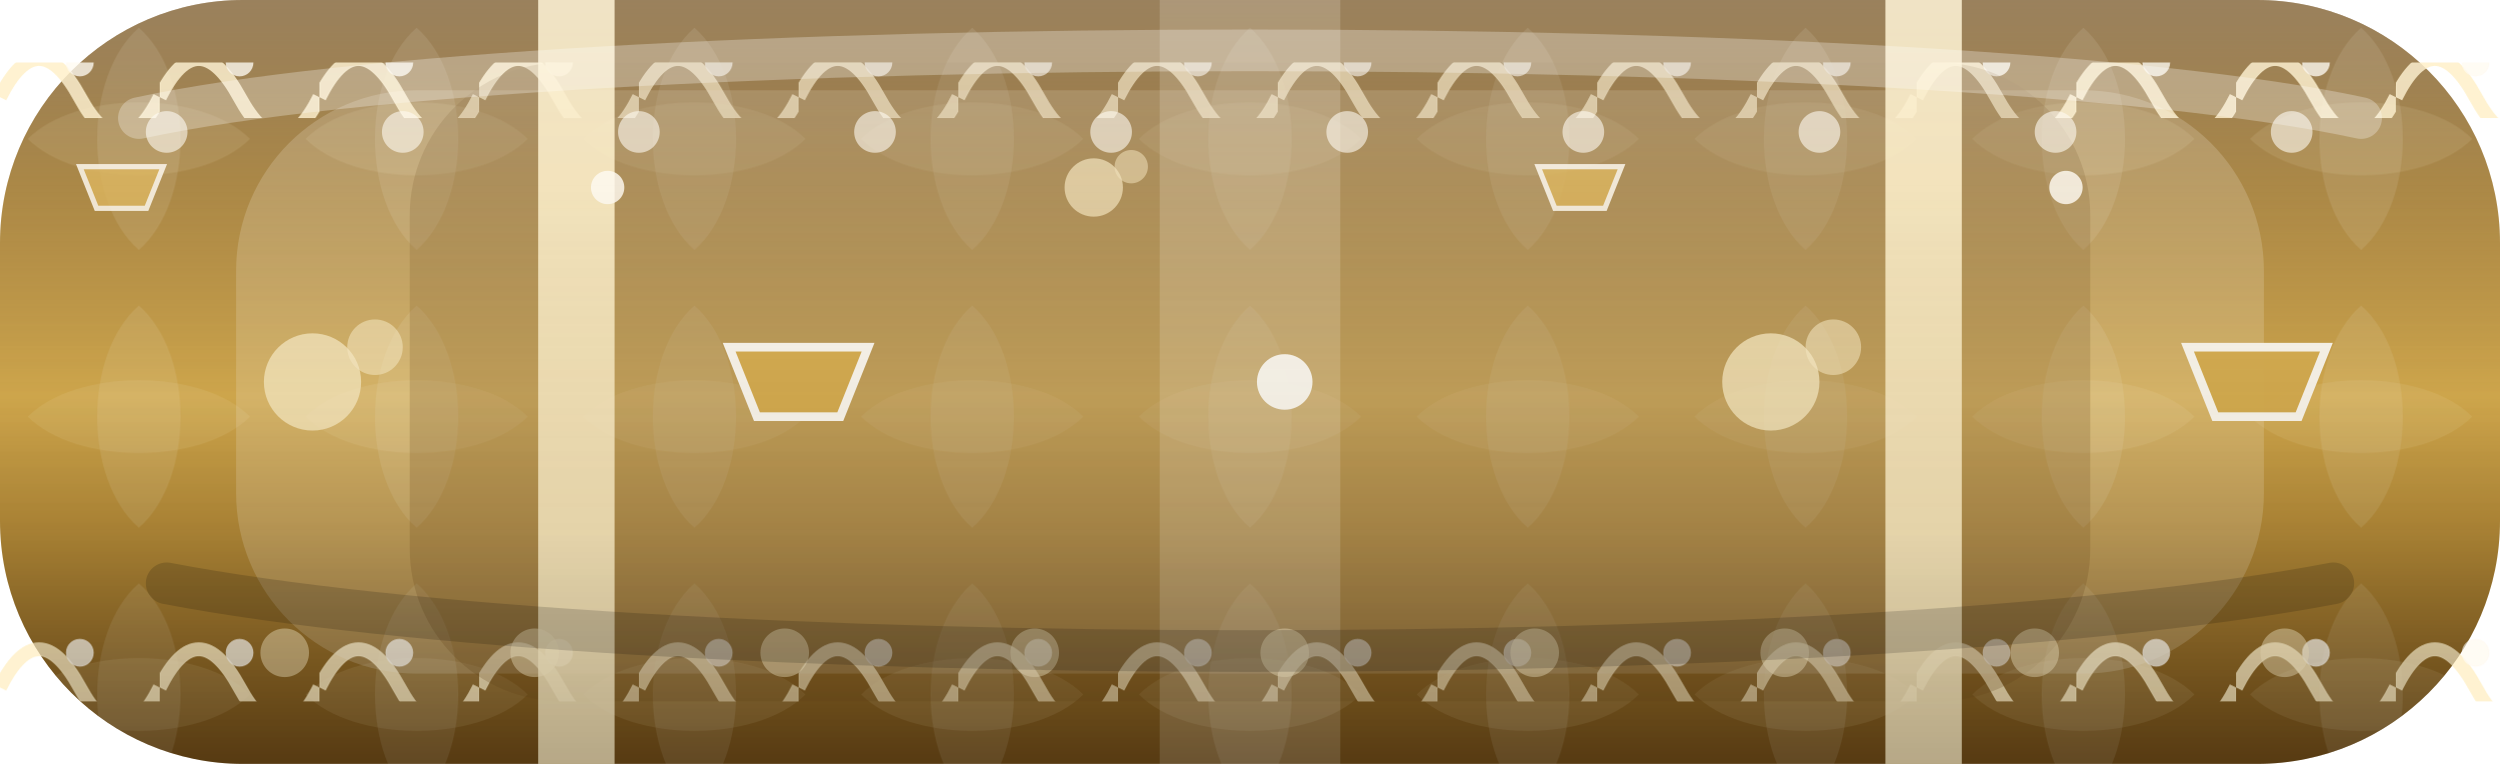
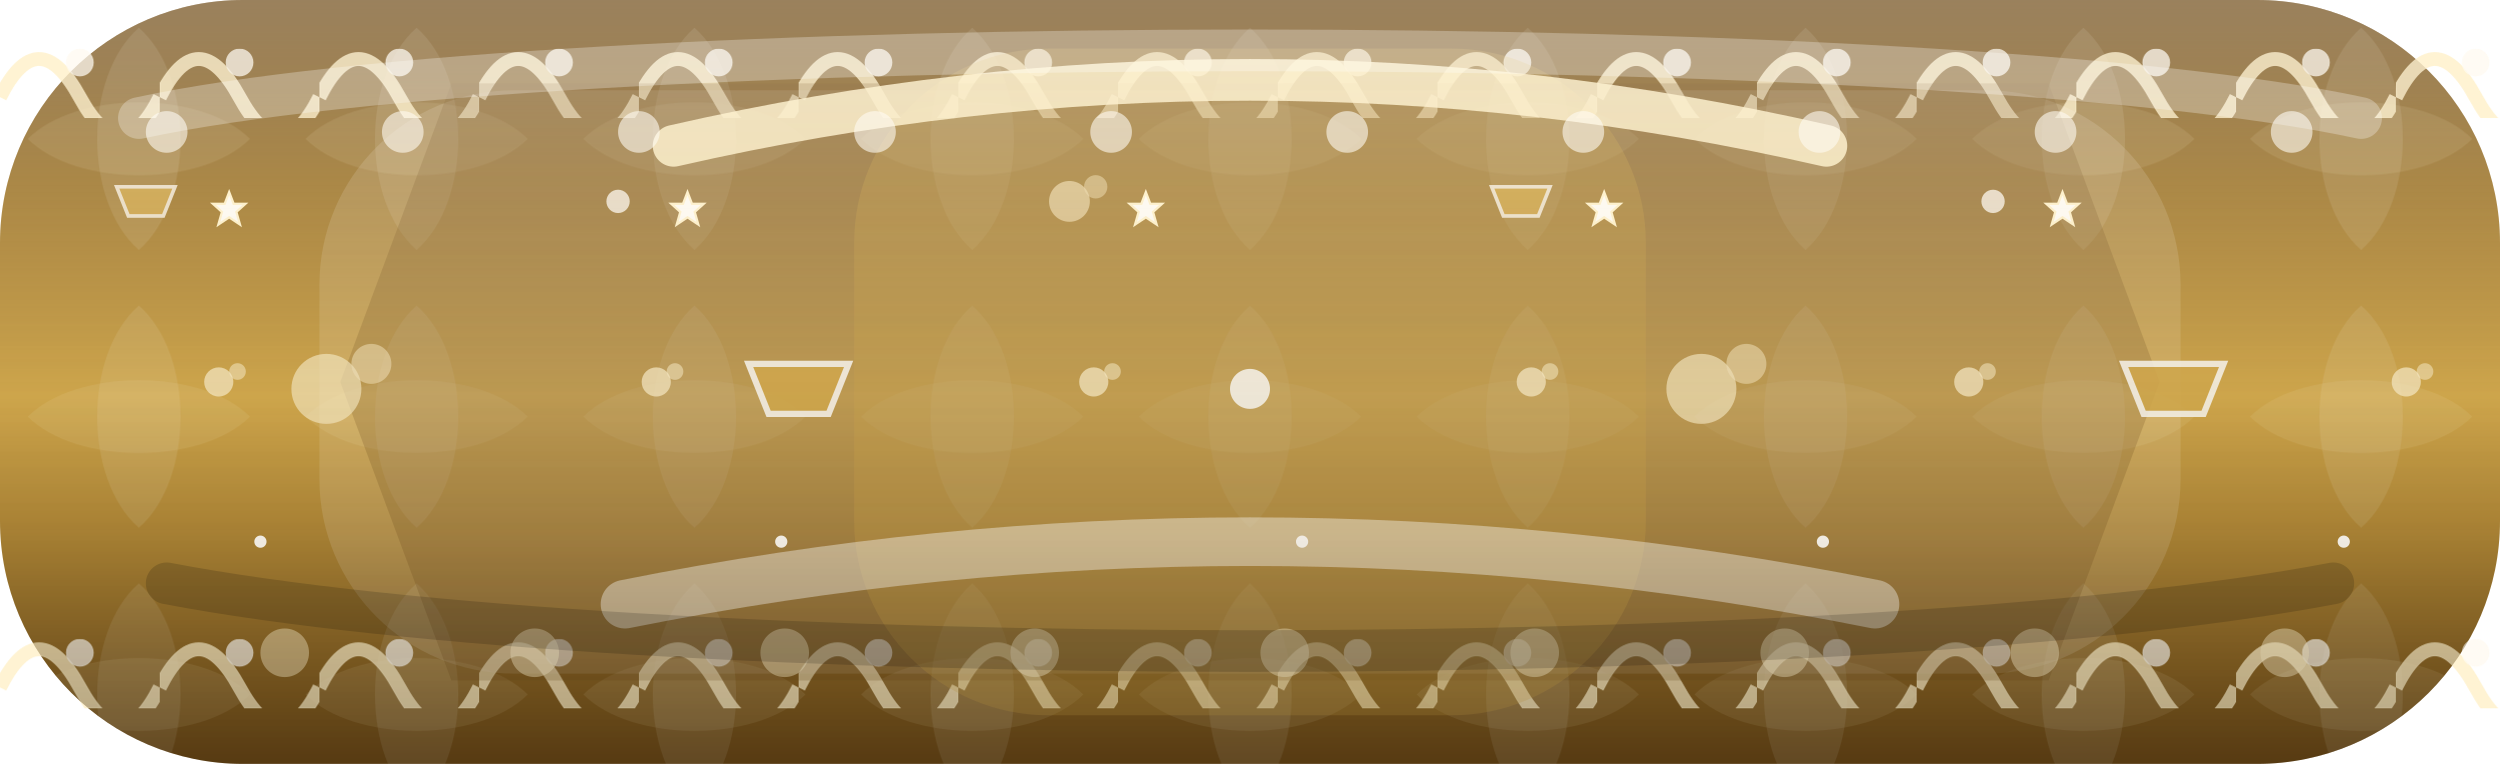
<svg xmlns="http://www.w3.org/2000/svg" width="720" height="220" viewBox="0 0 720 220">
  <defs>
    <linearGradient id="bg" x1="0" y1="0" x2="0" y2="1">
      <stop offset="0%" stop-color="#6f4b17" />
      <stop offset="52%" stop-color="#d7ab49" />
      <stop offset="100%" stop-color="#6f4b17" />
    </linearGradient>
    <linearGradient id="satin" x1="0" y1="0" x2="0" y2="1">
      <stop offset="0%" stop-color="rgba(255,255,255,0.30)" />
      <stop offset="24%" stop-color="rgba(255,255,255,0.12)" />
      <stop offset="70%" stop-color="rgba(0,0,0,0.06)" />
      <stop offset="100%" stop-color="rgba(0,0,0,0.22)" />
    </linearGradient>
    <pattern id="brocade-reveillon" width="80" height="80" patternUnits="userSpaceOnUse">
      <path d="M 40 8 C 56 22, 56 58, 40 72 C 24 58, 24 22, 40 8 Z" fill="#fffaf0" opacity="0.10" />
      <path d="M 8 40 C 22 26, 58 26, 72 40 C 58 54, 22 54, 8 40 Z" fill="#fff0c7" opacity="0.10" />
    </pattern>
    <pattern id="trim-reveillon" width="46" height="34" patternUnits="userSpaceOnUse">
      <path d="M 0 28 Q 11 6 23 28 T 46 28" stroke="#fff0c7" stroke-width="4" fill="none" opacity="0.85" />
      <circle cx="23" cy="18" r="4" fill="#fffaf0" opacity="0.8" />
    </pattern>
  </defs>
  <rect width="720" height="220" rx="70" fill="url(#bg)" />
  <rect x="0" y="0" width="720" height="220" rx="70" fill="url(#brocade-reveillon)" />
-   <rect x="0" y="18" width="720" height="24" fill="url(#trim-reveillon)" opacity="0.95" />
-   <rect x="0" y="178" width="720" height="24" fill="url(#trim-reveillon)" opacity="0.95" />
-   <rect x="68" y="26" width="584" height="168" rx="52" fill="#fffaf0" opacity="0.18" />
-   <rect x="118" y="18" width="484" height="184" rx="44" fill="#6f4b17" opacity="0.22" />
-   <rect x="155" y="0" width="22" height="220" fill="#fff0c7" opacity="0.85" />
-   <rect x="543" y="0" width="22" height="220" fill="#fff0c7" opacity="0.85" />
-   <rect x="334" y="0" width="52" height="220" fill="#fffaf0" opacity="0.18" />
-   <g opacity="0.98">
-     <g transform="translate(90 110)">
-       <circle r="14" fill="#fff0c7" opacity="0.72" />
-       <circle cx="18" cy="-10" r="8" fill="#fff0c7" opacity="0.55" />
+   <rect x="0" y="14" width="720" height="22" fill="url(#trim-reveillon)" opacity="0.90" />
+   <rect x="0" y="184" width="720" height="22" fill="url(#trim-reveillon)" opacity="0.90" />
+   <rect x="92" y="26" width="536" height="168" rx="56" fill="#fffaf0" opacity="0.14" />
+   <path d="M 130 24 L 590 24 L 622 110 L 590 196 L 130 196 L 98 110 Z" fill="#6f4b17" opacity="0.22" />
+   <rect x="246" y="14" width="228" height="192" rx="56" fill="#d7ab49" opacity="0.24" />
+   <path d="M 194 42 Q 360 4 526 42" stroke="#fff0c7" stroke-width="12" fill="none" stroke-linecap="round" opacity="0.82" />
+   <path d="M 180 174 Q 360 138 540 174" stroke="#fffaf0" stroke-width="14" fill="none" stroke-linecap="round" opacity="0.46" />
+   <g transform="translate(63 110)">
+     <circle r="4.2" fill="#fff0c7" opacity="0.72" />
+     <circle cx="5.4" cy="-3" r="2.4" fill="#fff0c7" opacity="0.55" />
+   </g>
+   <g transform="translate(189 110)">
+     <circle r="4.2" fill="#fff0c7" opacity="0.72" />
+     <circle cx="5.4" cy="-3" r="2.4" fill="#fff0c7" opacity="0.55" />
+   </g>
+   <g transform="translate(315 110)">
+     <circle r="4.2" fill="#fff0c7" opacity="0.72" />
+     <circle cx="5.4" cy="-3" r="2.4" fill="#fff0c7" opacity="0.55" />
+   </g>
+   <g transform="translate(441 110)">
+     <circle r="4.2" fill="#fff0c7" opacity="0.72" />
+     <circle cx="5.4" cy="-3" r="2.4" fill="#fff0c7" opacity="0.55" />
+   </g>
+   <g transform="translate(567 110)">
+     <circle r="4.2" fill="#fff0c7" opacity="0.72" />
+     <circle cx="5.4" cy="-3" r="2.4" fill="#fff0c7" opacity="0.55" />
+   </g>
+   <g transform="translate(693 110)">
+     <circle r="4.2" fill="#fff0c7" opacity="0.72" />
+     <circle cx="5.4" cy="-3" r="2.4" fill="#fff0c7" opacity="0.55" />
+   </g>
+   <g transform="translate(66 60)">
+     <path d="M 0 -4.68 L 1.3 -1.3 L 4.68 -1.3 L 2.08 1.04 L 3.12 4.68 L 0 2.6 L -3.12 4.68 L -2.08 1.04 L -4.68 -1.3 L -1.3 -1.3 Z" fill="#fffaf0" stroke="#fff0c7" stroke-width="0.65" />
+   </g>
+   <g transform="translate(198 60)">
+     <path d="M 0 -4.68 L 1.3 -1.3 L 4.68 -1.3 L 2.08 1.04 L 3.12 4.68 L 0 2.6 L -3.12 4.68 L -2.08 1.04 L -4.68 -1.3 L -1.3 -1.3 Z" fill="#fffaf0" stroke="#fff0c7" stroke-width="0.65" />
+   </g>
+   <g transform="translate(330 60)">
+     <path d="M 0 -4.68 L 1.3 -1.3 L 4.68 -1.3 L 2.08 1.04 L 3.12 4.68 L 0 2.6 L -3.12 4.68 L -2.08 1.04 L -4.68 -1.3 L -1.3 -1.3 Z" fill="#fffaf0" stroke="#fff0c7" stroke-width="0.65" />
+   </g>
+   <g transform="translate(462 60)">
+     <path d="M 0 -4.68 L 1.3 -1.3 L 4.68 -1.3 L 2.08 1.04 L 3.12 4.68 L 0 2.6 L -3.12 4.68 L -2.08 1.04 L -4.68 -1.3 L -1.3 -1.3 Z" fill="#fffaf0" stroke="#fff0c7" stroke-width="0.65" />
+   </g>
+   <g transform="translate(594 60)">
+     <path d="M 0 -4.68 L 1.3 -1.3 L 4.68 -1.3 L 2.08 1.04 L 3.12 4.68 L 0 2.6 L -3.12 4.68 L -2.08 1.04 L -4.68 -1.3 L -1.3 -1.3 Z" fill="#fffaf0" stroke="#fff0c7" stroke-width="0.65" />
+   </g>
+   <circle cx="75" cy="156" r="1.76" fill="#fffaf0" />
+   <circle cx="225" cy="156" r="1.76" fill="#fffaf0" />
+   <circle cx="375" cy="156" r="1.76" fill="#fffaf0" />
+   <circle cx="525" cy="156" r="1.76" fill="#fffaf0" />
+   <circle cx="675" cy="156" r="1.76" fill="#fffaf0" />
+   <g opacity="0.74">
+     <g transform="translate(42 58)">
+       <path d="M -8.4 -4.2 L 8.4 -4.2 L 5.04 4.2 L -5.04 4.2 Z" fill="#d7ab49" stroke="#fffaf0" stroke-width="1.05" />
    </g>
-     <g transform="translate(230 110)">
-       <path d="M -20 -10 L 20 -10 L 12 10 L -12 10 Z" fill="#d7ab49" stroke="#fffaf0" stroke-width="2.5" />
+     <circle cx="178" cy="58" r="3.36" fill="#fffaf0" />
+     <g transform="translate(308 58)">
+       <circle r="5.88" fill="#fff0c7" opacity="0.72" />
+       <circle cx="7.56" cy="-4.2" r="3.36" fill="#fff0c7" opacity="0.55" />
    </g>
-     <circle cx="370" cy="110" r="8" fill="#fffaf0" />
-     <g transform="translate(510 110)">
-       <circle r="14" fill="#fff0c7" opacity="0.72" />
-       <circle cx="18" cy="-10" r="8" fill="#fff0c7" opacity="0.55" />
+     <g transform="translate(438 58)">
+       <path d="M -8.4 -4.2 L 8.4 -4.2 L 5.04 4.2 L -5.04 4.2 Z" fill="#d7ab49" stroke="#fffaf0" stroke-width="1.05" />
    </g>
-     <g transform="translate(650 110)">
-       <path d="M -20 -10 L 20 -10 L 12 10 L -12 10 Z" fill="#d7ab49" stroke="#fffaf0" stroke-width="2.5" />
+     <circle cx="574" cy="58" r="3.36" fill="#fffaf0" />
+   </g>
+   <g opacity="0.88">
+     <g transform="translate(94 112)">
+       <circle r="10.08" fill="#fff0c7" opacity="0.72" />
+       <circle cx="12.96" cy="-7.2" r="5.76" fill="#fff0c7" opacity="0.55" />
    </g>
-   </g>
-   <g opacity="0.82">
-     <g transform="translate(35 54)">
-       <path d="M -12 -6 L 12 -6 L 7.2 6 L -7.2 6 Z" fill="#d7ab49" stroke="#fffaf0" stroke-width="1.5" />
+     <g transform="translate(230 112)">
+       <path d="M -14.4 -7.2 L 14.4 -7.2 L 8.64 7.2 L -8.64 7.2 Z" fill="#d7ab49" stroke="#fffaf0" stroke-width="1.8" />
    </g>
-     <circle cx="175" cy="54" r="4.8" fill="#fffaf0" />
-     <g transform="translate(315 54)">
-       <circle r="8.4" fill="#fff0c7" opacity="0.72" />
-       <circle cx="10.8" cy="-6" r="4.8" fill="#fff0c7" opacity="0.55" />
+     <circle cx="360" cy="112" r="5.76" fill="#fffaf0" />
+     <g transform="translate(490 112)">
+       <circle r="10.08" fill="#fff0c7" opacity="0.72" />
+       <circle cx="12.96" cy="-7.2" r="5.76" fill="#fff0c7" opacity="0.55" />
    </g>
-     <g transform="translate(455 54)">
-       <path d="M -12 -6 L 12 -6 L 7.2 6 L -7.2 6 Z" fill="#d7ab49" stroke="#fffaf0" stroke-width="1.5" />
+     <g transform="translate(626 112)">
+       <path d="M -14.4 -7.2 L 14.4 -7.2 L 8.64 7.2 L -8.64 7.2 Z" fill="#d7ab49" stroke="#fffaf0" stroke-width="1.8" />
    </g>
-     <circle cx="595" cy="54" r="4.8" fill="#fffaf0" />
  </g>
  <g opacity="0.82">
    <circle cx="48" cy="38" r="6" fill="#fffaf0" opacity="0.72" />
    <circle cx="116" cy="38" r="6" fill="#fffaf0" opacity="0.72" />
    <circle cx="184" cy="38" r="6" fill="#fffaf0" opacity="0.72" />
    <circle cx="252" cy="38" r="6" fill="#fffaf0" opacity="0.72" />
    <circle cx="320" cy="38" r="6" fill="#fffaf0" opacity="0.72" />
    <circle cx="388" cy="38" r="6" fill="#fffaf0" opacity="0.72" />
    <circle cx="456" cy="38" r="6" fill="#fffaf0" opacity="0.72" />
    <circle cx="524" cy="38" r="6" fill="#fffaf0" opacity="0.72" />
    <circle cx="592" cy="38" r="6" fill="#fffaf0" opacity="0.72" />
    <circle cx="660" cy="38" r="6" fill="#fffaf0" opacity="0.72" />
  </g>
  <g opacity="0.72">
    <circle cx="82" cy="188" r="7" fill="#fff0c7" opacity="0.65" />
    <circle cx="154" cy="188" r="7" fill="#fff0c7" opacity="0.65" />
    <circle cx="226" cy="188" r="7" fill="#fff0c7" opacity="0.65" />
    <circle cx="298" cy="188" r="7" fill="#fff0c7" opacity="0.65" />
    <circle cx="370" cy="188" r="7" fill="#fff0c7" opacity="0.65" />
    <circle cx="442" cy="188" r="7" fill="#fff0c7" opacity="0.65" />
    <circle cx="514" cy="188" r="7" fill="#fff0c7" opacity="0.65" />
    <circle cx="586" cy="188" r="7" fill="#fff0c7" opacity="0.65" />
    <circle cx="658" cy="188" r="7" fill="#fff0c7" opacity="0.65" />
  </g>
  <rect x="0" y="0" width="720" height="220" rx="70" fill="url(#satin)" />
  <path d="M 40 34 C 160 8, 560 8, 680 34" stroke="rgba(255,255,255,0.28)" stroke-width="12" stroke-linecap="round" fill="none" />
  <path d="M 48 168 C 184 194, 536 194, 672 168" stroke="rgba(0,0,0,0.16)" stroke-width="12" stroke-linecap="round" fill="none" />
</svg>
